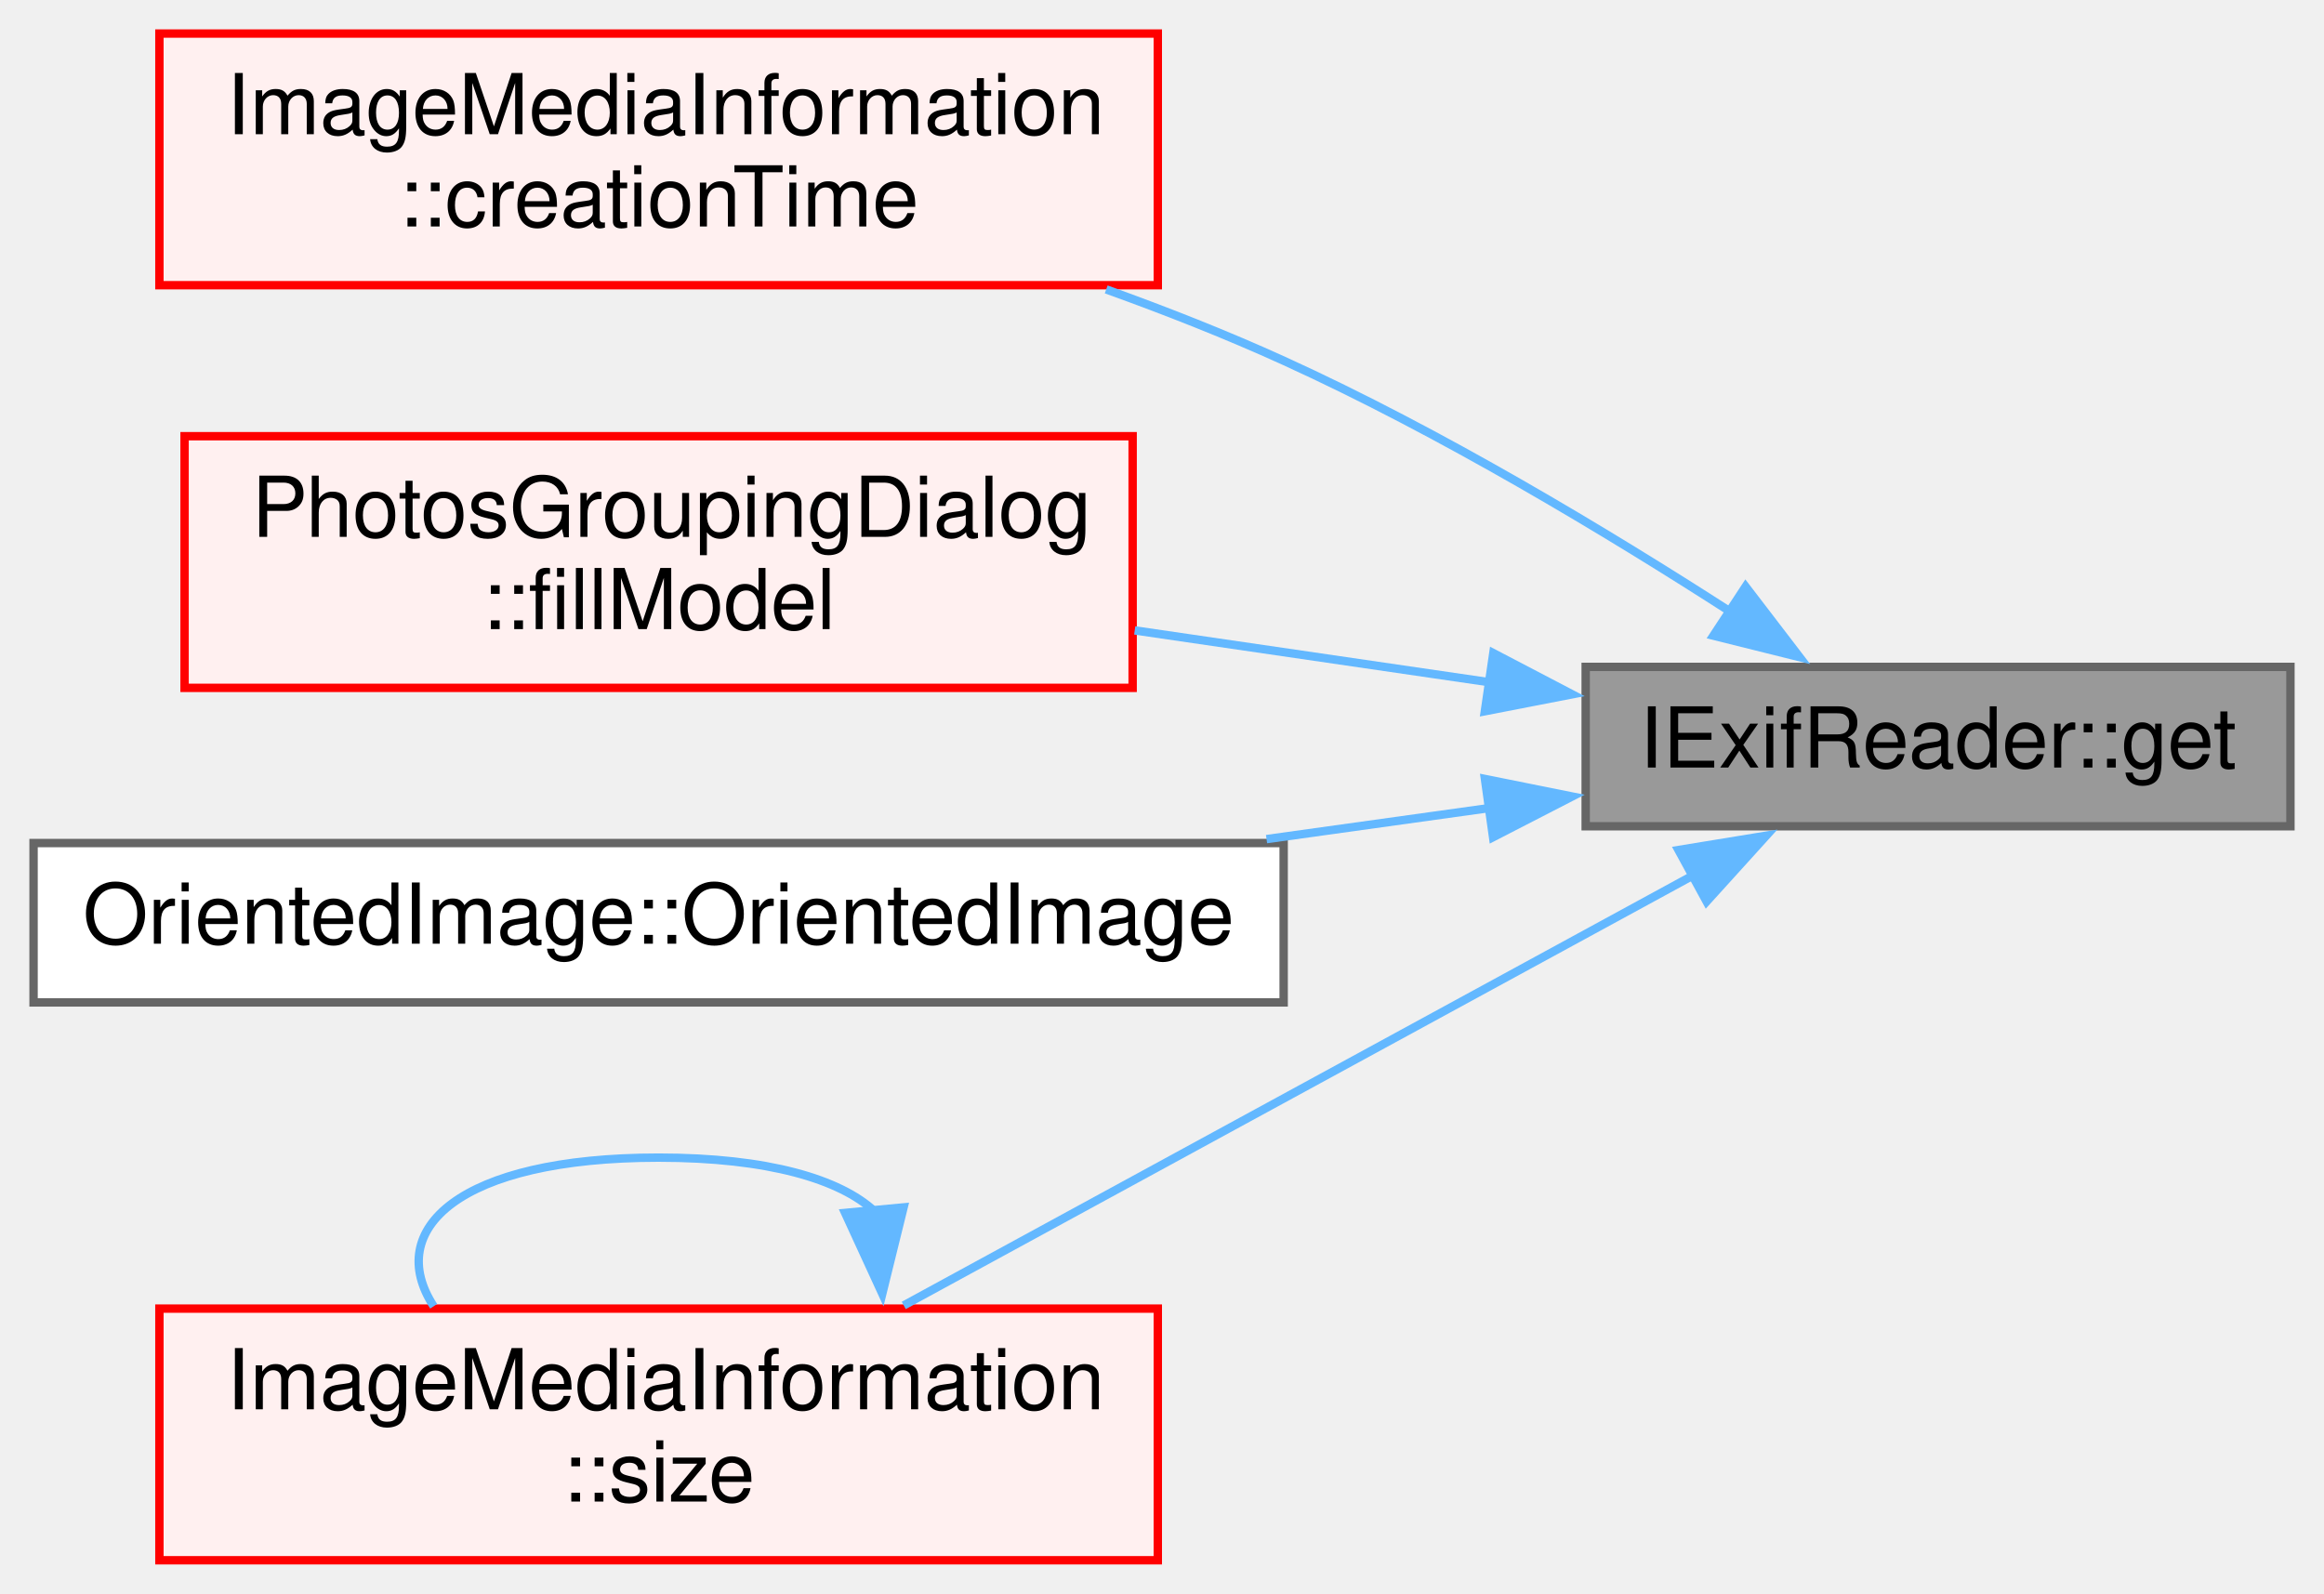
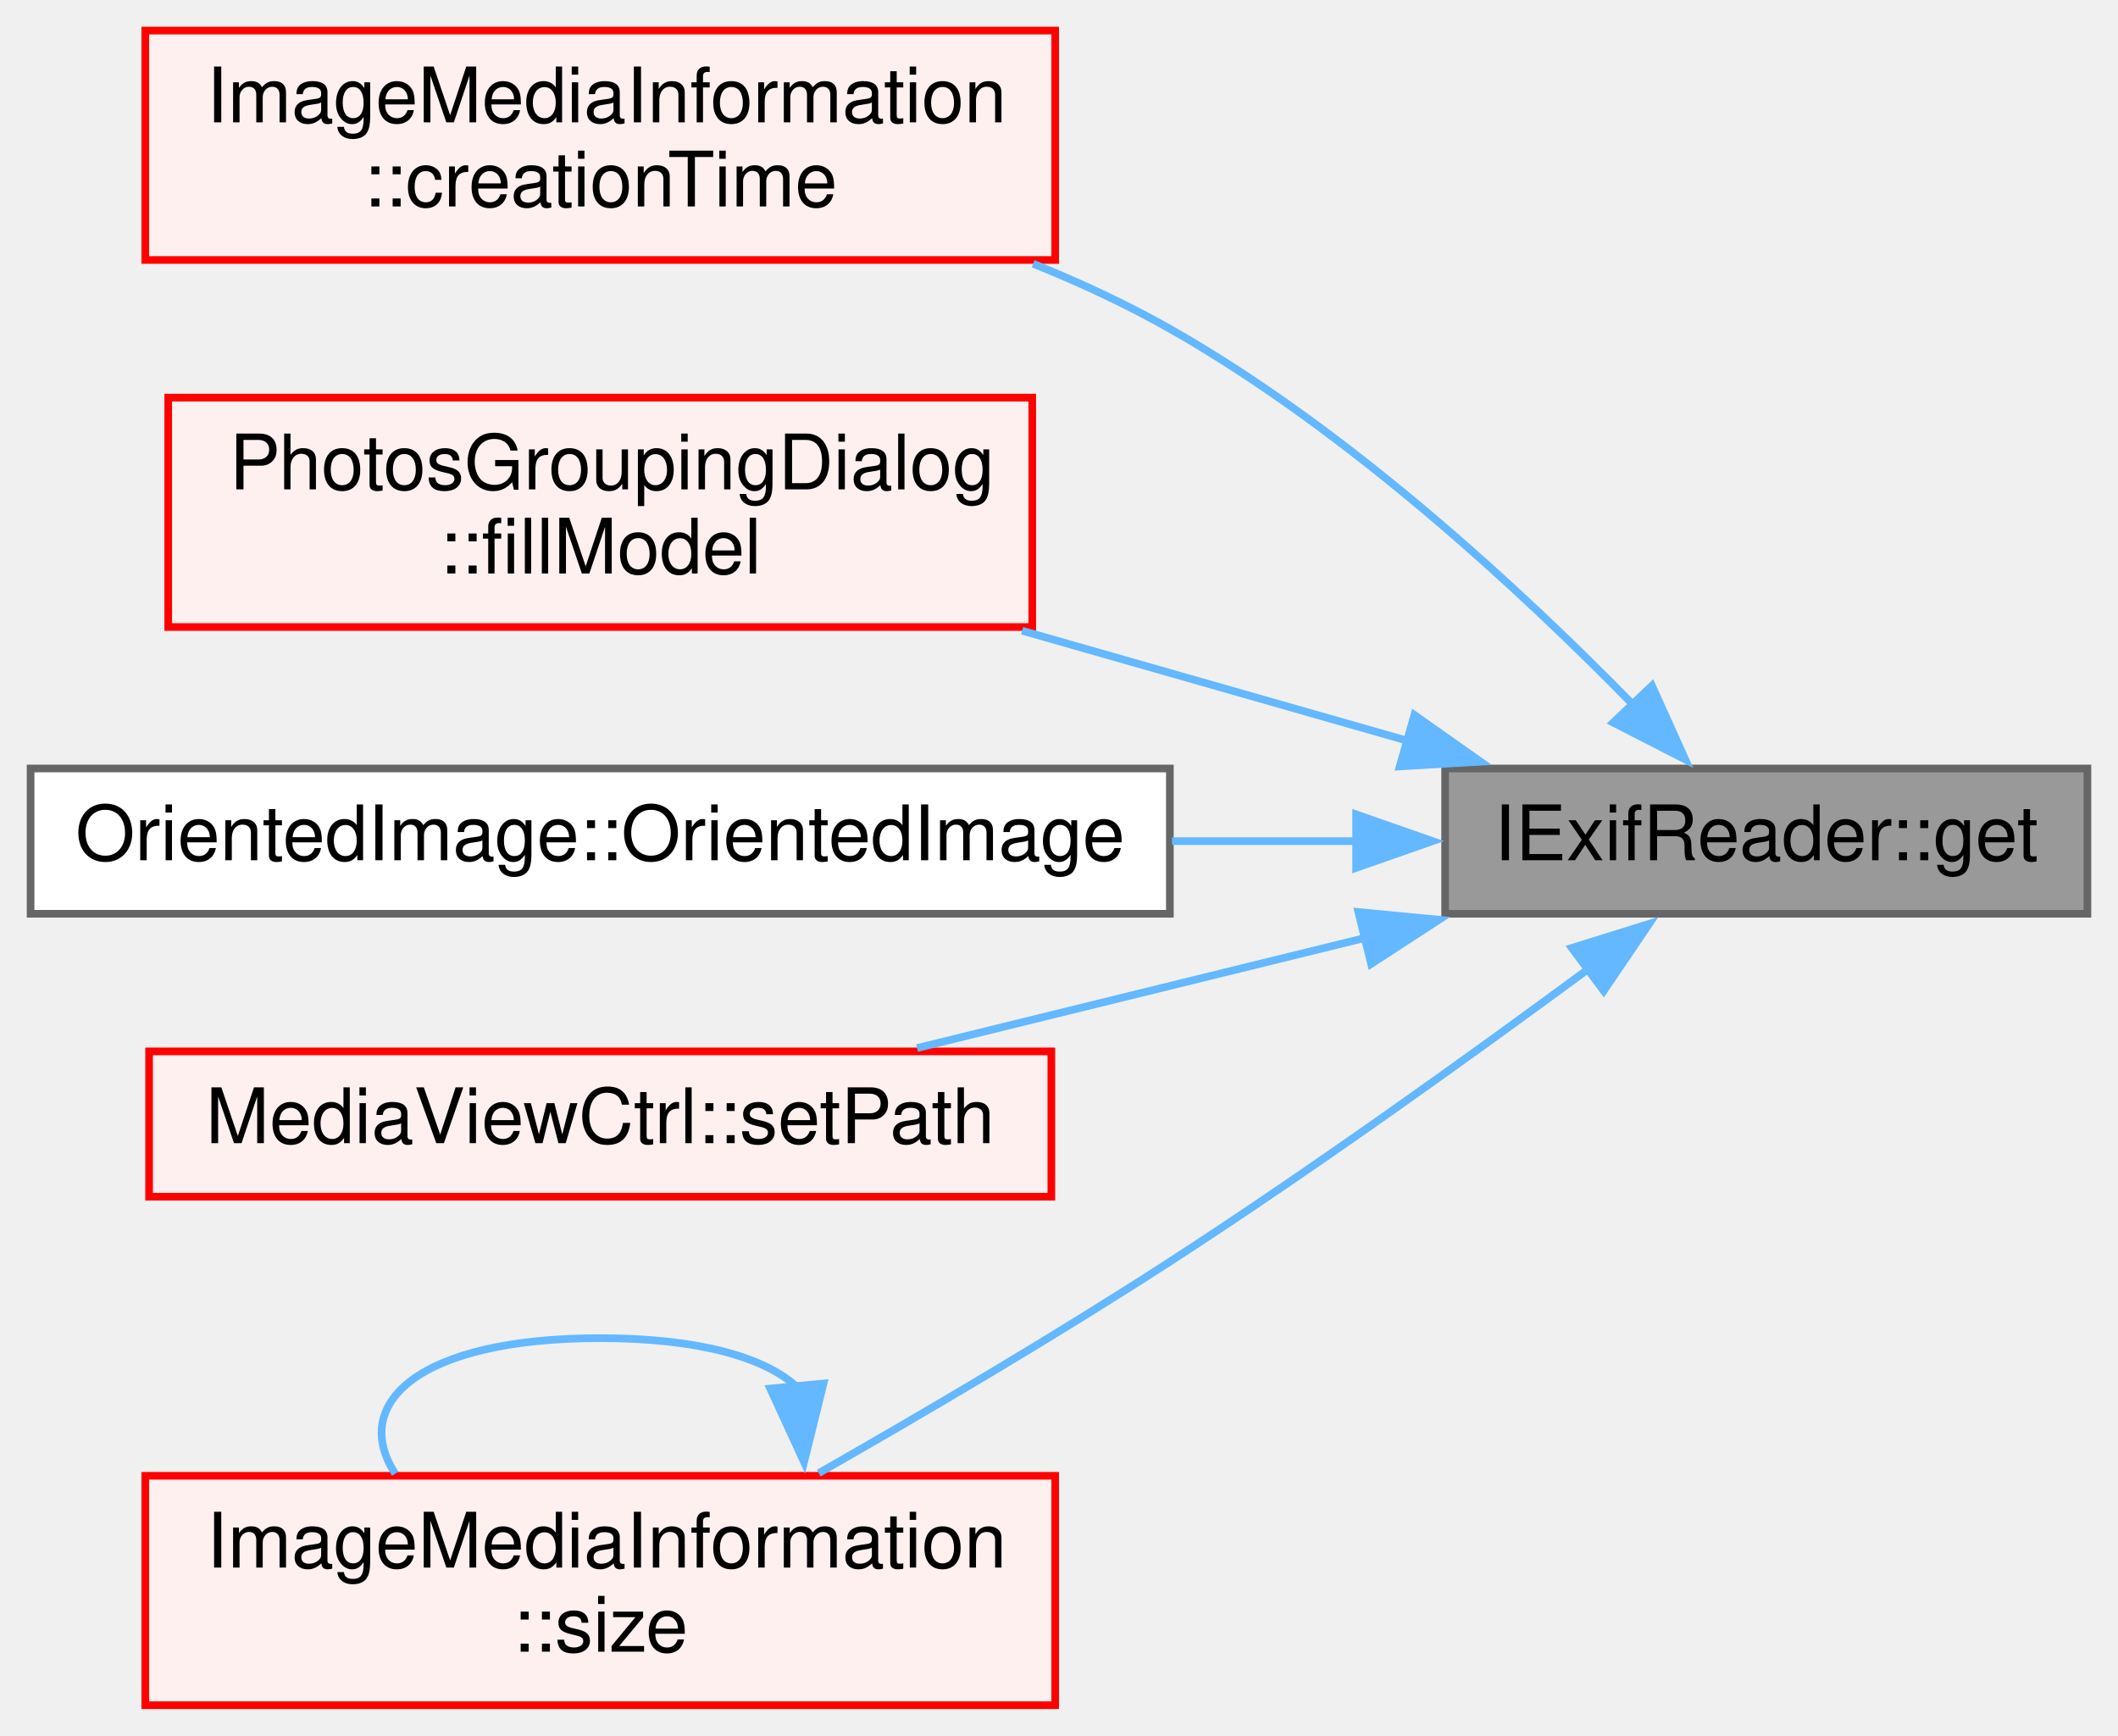
- <svg xmlns="http://www.w3.org/2000/svg" xmlns:xlink="http://www.w3.org/1999/xlink" width="277pt" height="190pt" viewBox="0.00 0.00 277.00 190.00">
-   <g id="graph0" class="graph" transform="scale(1 1) rotate(0) translate(4 186)">
+ <svg xmlns="http://www.w3.org/2000/svg" xmlns:xlink="http://www.w3.org/1999/xlink" width="277pt" height="227pt" viewBox="0.00 0.00 277.00 227.00">
+   <g id="graph0" class="graph" transform="scale(1 1) rotate(0) translate(4 223)">
    <g id="node1" class="node">
      <g id="a_node1">
        <a xlink:title=" ">
-           <polygon fill="#999999" stroke="#666666" points="269,-106.5 185,-106.5 185,-87.5 269,-87.5 269,-106.5" />
-           <text text-anchor="middle" x="227" y="-94.5" font-family="Helvetica,sans-Serif" font-size="10.00">IExifReader::get</text>
+           <polygon fill="#999999" stroke="#666666" points="269,-122.5 185,-122.5 185,-103.5 269,-103.5 269,-122.5" />
+           <text text-anchor="middle" x="227" y="-110.5" font-family="Helvetica,sans-Serif" font-size="10.00">IExifReader::get</text>
        </a>
      </g>
    </g>
    <g id="node2" class="node">
      <g id="a_node2">
        <a xlink:href="../../de/d2a/class_image_media_information.html#af34ec756e2754554b1692b713a432b19" target="_top" xlink:title=" ">
-           <polygon fill="#fff0f0" stroke="red" points="134,-182 15,-182 15,-152 134,-152 134,-182" />
-           <text text-anchor="start" x="23" y="-170" font-family="Helvetica,sans-Serif" font-size="10.00">ImageMediaInformation</text>
-           <text text-anchor="middle" x="74.5" y="-159" font-family="Helvetica,sans-Serif" font-size="10.00">::creationTime</text>
+           <polygon fill="#fff0f0" stroke="red" points="134,-219 15,-219 15,-189 134,-189 134,-219" />
+           <text text-anchor="start" x="23" y="-207" font-family="Helvetica,sans-Serif" font-size="10.00">ImageMediaInformation</text>
+           <text text-anchor="middle" x="74.5" y="-196" font-family="Helvetica,sans-Serif" font-size="10.00">::creationTime</text>
        </a>
      </g>
    </g>
    <g id="edge1" class="edge">
-       <path fill="none" stroke="#63b8ff" d="M202.35,-113.01C187.48,-122.59 167.66,-134.51 149,-143 142.28,-146.06 135.06,-148.91 127.85,-151.5" />
-       <polygon fill="#63b8ff" stroke="#63b8ff" points="204.06,-116.07 210.5,-107.66 200.22,-110.22 204.06,-116.07" />
+       <path fill="none" stroke="#63b8ff" d="M209.84,-130.57C195.22,-145.55 172.45,-166.7 149,-180 143.4,-183.18 137.31,-186.01 131.12,-188.51" />
+       <polygon fill="#63b8ff" stroke="#63b8ff" points="212.05,-133.33 216.41,-123.67 206.98,-128.5 212.05,-133.33" />
    </g>
    <g id="node3" class="node">
      <g id="a_node3">
        <a xlink:href="../../d0/d4e/class_photos_grouping_dialog.html#a5602e18dab61025c041f53bbe3e59254" target="_top" xlink:title=" ">
-           <polygon fill="#fff0f0" stroke="red" points="131,-134 18,-134 18,-104 131,-104 131,-134" />
-           <text text-anchor="start" x="26" y="-122" font-family="Helvetica,sans-Serif" font-size="10.00">PhotosGroupingDialog</text>
-           <text text-anchor="middle" x="74.5" y="-111" font-family="Helvetica,sans-Serif" font-size="10.00">::fillModel</text>
+           <polygon fill="#fff0f0" stroke="red" points="131,-171 18,-171 18,-141 131,-141 131,-171" />
+           <text text-anchor="start" x="26" y="-159" font-family="Helvetica,sans-Serif" font-size="10.00">PhotosGroupingDialog</text>
+           <text text-anchor="middle" x="74.5" y="-148" font-family="Helvetica,sans-Serif" font-size="10.00">::fillModel</text>
        </a>
      </g>
    </g>
    <g id="edge2" class="edge">
-       <path fill="none" stroke="#63b8ff" d="M173.67,-104.65C159.96,-106.65 145.13,-108.82 131.25,-110.85" />
-       <polygon fill="#63b8ff" stroke="#63b8ff" points="173.99,-108.14 183.38,-103.23 172.98,-101.21 173.99,-108.14" />
+       <path fill="none" stroke="#63b8ff" d="M180.41,-126.03C164.42,-130.6 146.3,-135.77 129.67,-140.52" />
+       <polygon fill="#63b8ff" stroke="#63b8ff" points="180.98,-129.5 189.64,-123.39 179.06,-122.77 180.98,-129.5" />
    </g>
    <g id="node4" class="node">
      <g id="a_node4">
        <a xlink:href="../../d5/db6/class_oriented_image.html#a7cb9dd0d57c97147d926c30500eef590" target="_top" xlink:title=" ">
-           <polygon fill="white" stroke="#666666" points="149,-85.5 0,-85.5 0,-66.5 149,-66.5 149,-85.5" />
-           <text text-anchor="middle" x="74.5" y="-73.5" font-family="Helvetica,sans-Serif" font-size="10.00">OrientedImage::OrientedImage</text>
+           <polygon fill="white" stroke="#666666" points="149,-122.5 0,-122.5 0,-103.5 149,-103.5 149,-122.5" />
+           <text text-anchor="middle" x="74.5" y="-110.5" font-family="Helvetica,sans-Serif" font-size="10.00">OrientedImage::OrientedImage</text>
        </a>
      </g>
    </g>
    <g id="edge3" class="edge">
-       <path fill="none" stroke="#63b8ff" d="M173.5,-89.67C164.92,-88.48 155.9,-87.22 146.96,-85.97" />
-       <polygon fill="#63b8ff" stroke="#63b8ff" points="172.99,-93.14 183.38,-91.05 173.96,-86.2 172.99,-93.14" />
+       <path fill="none" stroke="#63b8ff" d="M173.36,-113C165.56,-113 157.41,-113 149.28,-113" />
+       <polygon fill="#63b8ff" stroke="#63b8ff" points="173.36,-116.5 183.36,-113 173.36,-109.5 173.36,-116.5" />
    </g>
    <g id="node5" class="node">
      <g id="a_node5">
+         <a xlink:href="../../d3/d07/class_media_view_ctrl.html#aa24ae0b96b7ddfdd731a382f759d429f" target="_top" xlink:title=" ">
+           <polygon fill="#fff0f0" stroke="red" points="133.5,-85.5 15.5,-85.5 15.5,-66.5 133.5,-66.5 133.5,-85.5" />
+           <text text-anchor="middle" x="74.5" y="-73.5" font-family="Helvetica,sans-Serif" font-size="10.00">MediaViewCtrl::setPath</text>
+         </a>
+       </g>
+     </g>
+     <g id="edge4" class="edge">
+       <path fill="none" stroke="#63b8ff" d="M174.69,-100.38C155.5,-95.67 134.01,-90.38 115.94,-85.94" />
+       <polygon fill="#63b8ff" stroke="#63b8ff" points="173.65,-103.73 184.2,-102.72 175.32,-96.94 173.65,-103.73" />
+     </g>
+     <g id="node6" class="node">
+       <g id="a_node6">
        <a xlink:href="../../de/d2a/class_image_media_information.html#ae1f3ce6893b7b33d7c30449e0c481301" target="_top" xlink:title=" ">
          <polygon fill="#fff0f0" stroke="red" points="134,-30 15,-30 15,0 134,0 134,-30" />
          <text text-anchor="start" x="23" y="-18" font-family="Helvetica,sans-Serif" font-size="10.00">ImageMediaInformation</text>
          <text text-anchor="middle" x="74.5" y="-7" font-family="Helvetica,sans-Serif" font-size="10.00">::size</text>
        </a>
      </g>
    </g>
-     <g id="edge4" class="edge">
-       <path fill="none" stroke="#63b8ff" d="M197.91,-81.7C171.02,-67.04 130.66,-45.05 103.72,-30.38" />
-       <polygon fill="#63b8ff" stroke="#63b8ff" points="196.06,-84.67 206.52,-86.38 199.41,-78.53 196.06,-84.67" />
+     <g id="edge5" class="edge">
+       <path fill="none" stroke="#63b8ff" d="M203.8,-96.33C188.61,-85.13 167.89,-70.24 149,-58 134.11,-48.36 117.03,-38.3 103.08,-30.35" />
+       <polygon fill="#63b8ff" stroke="#63b8ff" points="201.57,-99.03 211.69,-102.19 205.74,-93.41 201.57,-99.03" />
    </g>
-     <g id="edge5" class="edge">
+     <g id="edge6" class="edge">
      <path fill="none" stroke="#63b8ff" d="M100.23,-41.61C96.11,-45.43 87.53,-48 74.5,-48 50.67,-48 41.74,-39.41 47.69,-30.28" />
      <polygon fill="#63b8ff" stroke="#63b8ff" points="103.7,-42.07 101.16,-31.78 96.73,-41.41 103.7,-42.07" />
    </g>
  </g>
</svg>
